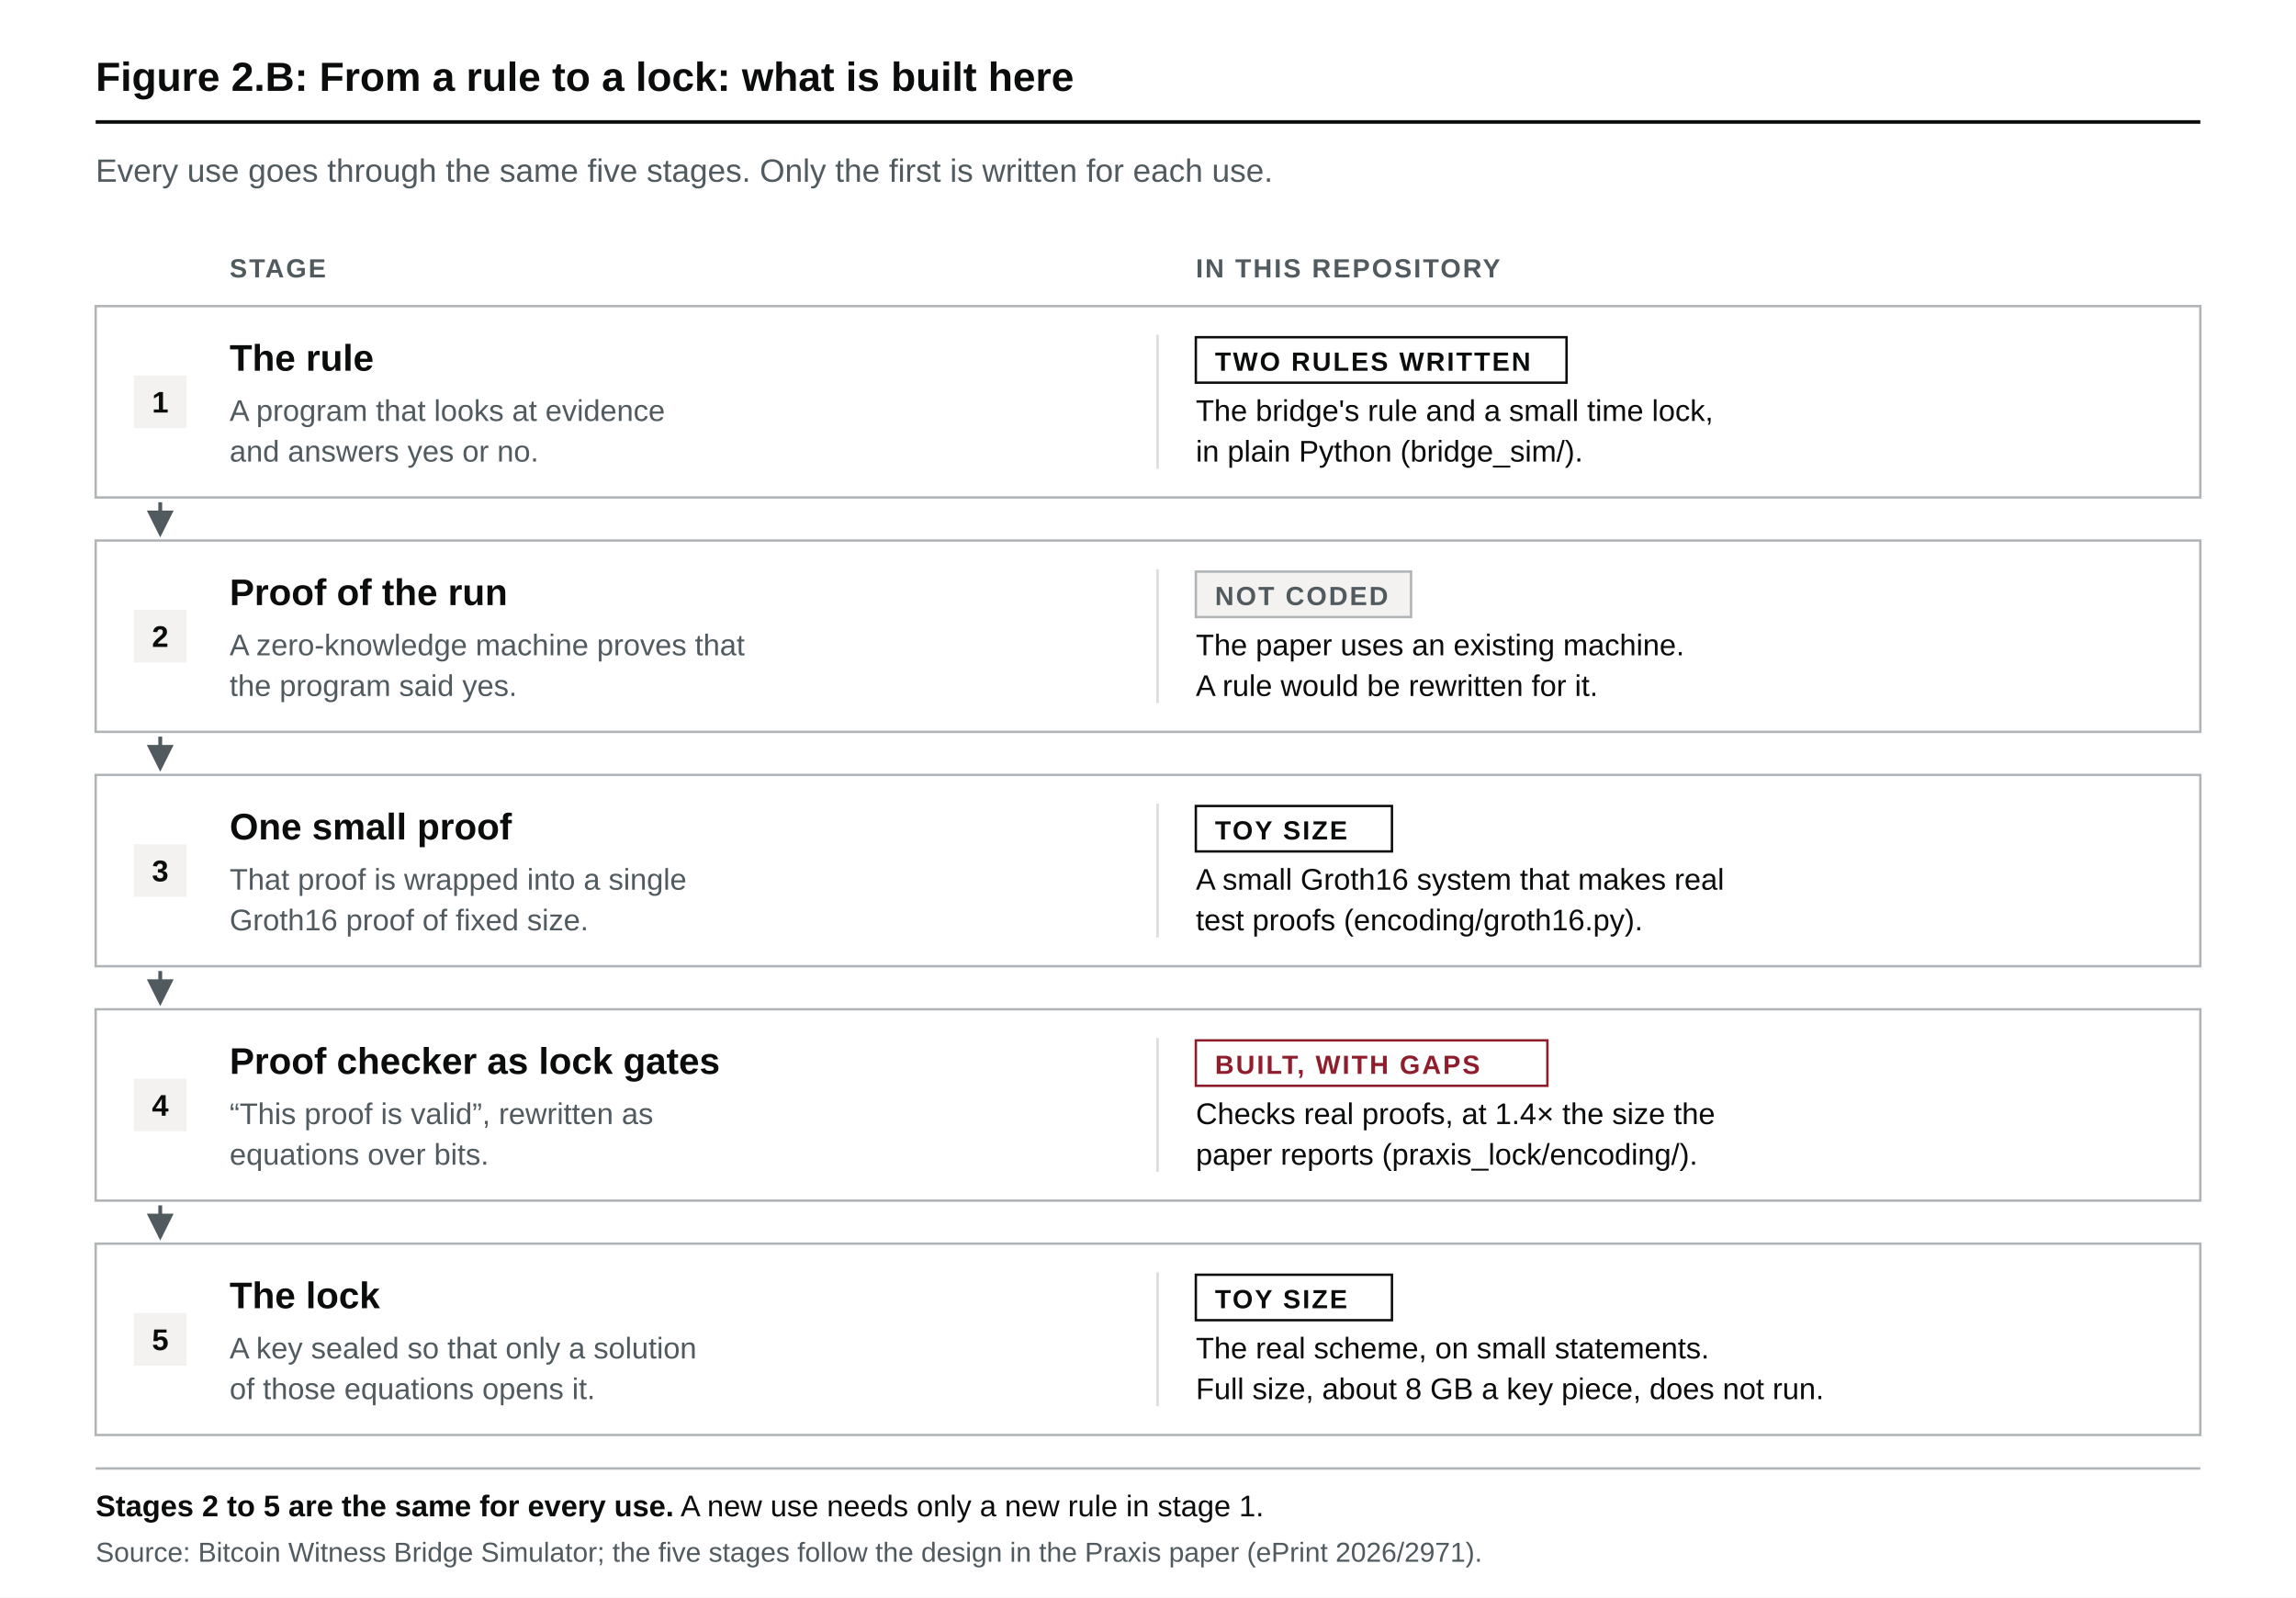
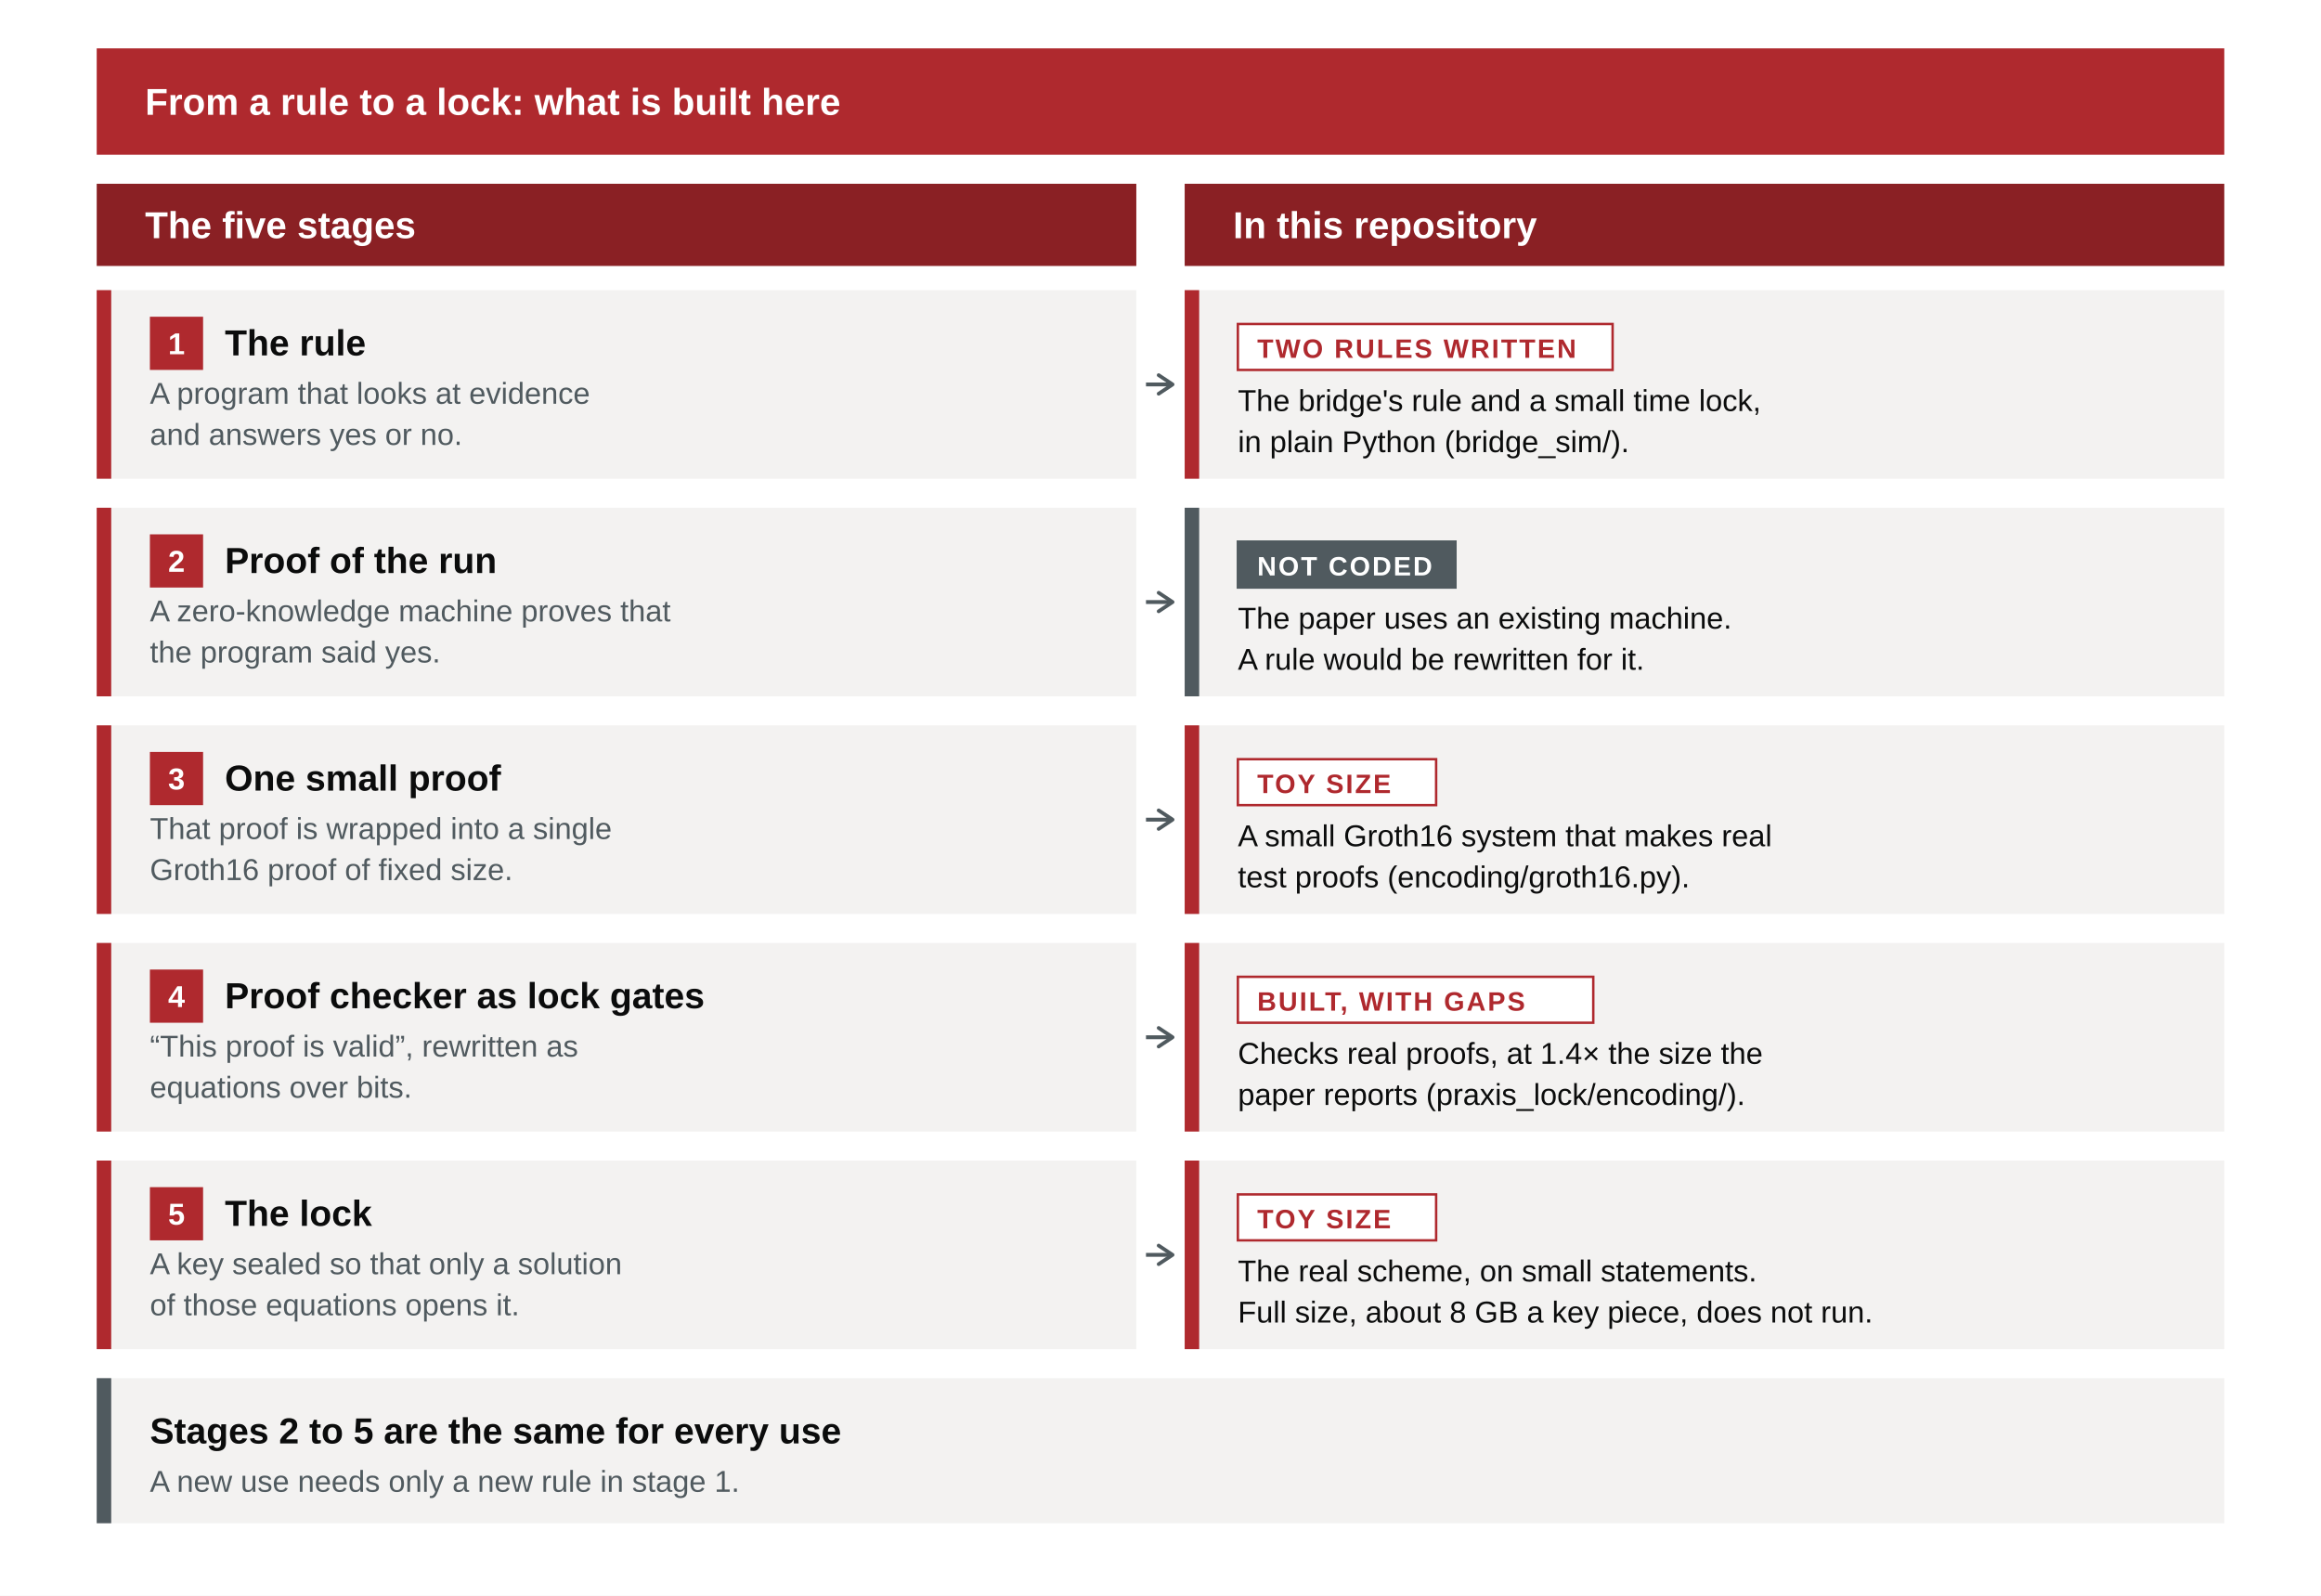
- <svg xmlns="http://www.w3.org/2000/svg" viewBox="0 0 960 668" width="960" height="668" role="img" aria-labelledby="t d" font-family="Arial, Helvetica, 'Liberation Sans', sans-serif">
+ <svg xmlns="http://www.w3.org/2000/svg" viewBox="0 0 960 660" width="960" height="660" role="img" aria-labelledby="t d" font-family="Arial, Helvetica, 'Liberation Sans', sans-serif">
  <defs>
-     <marker id="a" viewBox="0 0 10 10" refX="8.5" refY="5" markerWidth="7" markerHeight="7" orient="auto-start-reverse">
-       <path d="M0 0 L10 5 L0 10 z" fill="#505A5F" />
+     <marker id="r" viewBox="0 0 10 10" refX="8" refY="5" markerWidth="6" markerHeight="6" orient="auto-start-reverse">
+       <path d="M2 1L8 5L2 9" fill="none" stroke="#AF292E" stroke-width="1.6" stroke-linecap="round" stroke-linejoin="round" />
+     </marker>
+     <marker id="g" viewBox="0 0 10 10" refX="8" refY="5" markerWidth="6" markerHeight="6" orient="auto-start-reverse">
+       <path d="M2 1L8 5L2 9" fill="none" stroke="#505A5F" stroke-width="1.6" stroke-linecap="round" stroke-linejoin="round" />
    </marker>
  </defs>
-   <rect width="960" height="668" fill="#FFFFFF" />
-   <text x="40" y="38" font-size="17" fill="#0B0C0C" font-weight="700">Figure 2.B: From a rule to a lock: what is built here</text>
-   <line x1="40" y1="51" x2="920" y2="51" stroke="#0B0C0C" stroke-width="1.5" />
-   <text x="40" y="76" font-size="13.5" fill="#505A5F">Every use goes through the same five stages. Only the first is written for each use.</text>
-   <text x="96" y="116" font-size="11" fill="#505A5F" font-weight="700" letter-spacing="0.8">STAGE</text>
-   <text x="500" y="116" font-size="11" fill="#505A5F" font-weight="700" letter-spacing="0.8">IN THIS REPOSITORY</text>
-   <rect x="40" y="128" width="880" height="80" fill="#FFFFFF" stroke="#B1B4B6" />
-   <rect x="56" y="157" width="22" height="22" fill="#F3F2F1" />
-   <text x="67.0" y="172.5" font-size="12.5" fill="#0B0C0C" font-weight="700" text-anchor="middle">1</text>
-   <text x="96" y="155" font-size="15.5" fill="#0B0C0C" font-weight="700">The rule</text>
-   <text x="96" y="176" font-size="12.5" fill="#505A5F">A program that looks at evidence</text>
-   <text x="96" y="193" font-size="12.5" fill="#505A5F">and answers yes or no.</text>
-   <line x1="484" y1="140" x2="484" y2="196" stroke="#DADCDD" />
-   <rect x="500" y="141" width="155" height="19" fill="#FFFFFF" stroke="#0B0C0C" />
-   <text x="508" y="155" font-size="11" fill="#0B0C0C" font-weight="700" letter-spacing="0.8">TWO RULES WRITTEN</text>
-   <text x="500" y="176" font-size="12.5" fill="#0B0C0C">The bridge's rule and a small time lock,</text>
-   <text x="500" y="193" font-size="12.5" fill="#0B0C0C">in plain Python (bridge_sim/).</text>
-   <rect x="40" y="226" width="880" height="80" fill="#FFFFFF" stroke="#B1B4B6" />
-   <rect x="56" y="255" width="22" height="22" fill="#F3F2F1" />
-   <text x="67.0" y="270.5" font-size="12.5" fill="#0B0C0C" font-weight="700" text-anchor="middle">2</text>
-   <text x="96" y="253" font-size="15.5" fill="#0B0C0C" font-weight="700">Proof of the run</text>
-   <text x="96" y="274" font-size="12.5" fill="#505A5F">A zero-knowledge machine proves that</text>
-   <text x="96" y="291" font-size="12.5" fill="#505A5F">the program said yes.</text>
-   <line x1="484" y1="238" x2="484" y2="294" stroke="#DADCDD" />
-   <rect x="500" y="239" width="90" height="19" fill="#F3F2F1" stroke="#B1B4B6" />
-   <text x="508" y="253" font-size="11" fill="#505A5F" font-weight="700" letter-spacing="0.8">NOT CODED</text>
-   <text x="500" y="274" font-size="12.5" fill="#0B0C0C">The paper uses an existing machine.</text>
-   <text x="500" y="291" font-size="12.5" fill="#0B0C0C">A rule would be rewritten for it.</text>
-   <line x1="67" y1="210" x2="67" y2="223" stroke="#505A5F" stroke-width="1.6" marker-end="url(#a)" />
-   <rect x="40" y="324" width="880" height="80" fill="#FFFFFF" stroke="#B1B4B6" />
-   <rect x="56" y="353" width="22" height="22" fill="#F3F2F1" />
-   <text x="67.0" y="368.5" font-size="12.5" fill="#0B0C0C" font-weight="700" text-anchor="middle">3</text>
-   <text x="96" y="351" font-size="15.5" fill="#0B0C0C" font-weight="700">One small proof</text>
-   <text x="96" y="372" font-size="12.5" fill="#505A5F">That proof is wrapped into a single</text>
-   <text x="96" y="389" font-size="12.5" fill="#505A5F">Groth16 proof of fixed size.</text>
-   <line x1="484" y1="336" x2="484" y2="392" stroke="#DADCDD" />
-   <rect x="500" y="337" width="82" height="19" fill="#FFFFFF" stroke="#0B0C0C" />
-   <text x="508" y="351" font-size="11" fill="#0B0C0C" font-weight="700" letter-spacing="0.8">TOY SIZE</text>
-   <text x="500" y="372" font-size="12.5" fill="#0B0C0C">A small Groth16 system that makes real</text>
-   <text x="500" y="389" font-size="12.5" fill="#0B0C0C">test proofs (encoding/groth16.py).</text>
-   <line x1="67" y1="308" x2="67" y2="321" stroke="#505A5F" stroke-width="1.6" marker-end="url(#a)" />
-   <rect x="40" y="422" width="880" height="80" fill="#FFFFFF" stroke="#B1B4B6" />
-   <rect x="56" y="451" width="22" height="22" fill="#F3F2F1" />
-   <text x="67.0" y="466.5" font-size="12.5" fill="#0B0C0C" font-weight="700" text-anchor="middle">4</text>
-   <text x="96" y="449" font-size="15.5" fill="#0B0C0C" font-weight="700">Proof checker as lock gates</text>
-   <text x="96" y="470" font-size="12.5" fill="#505A5F">“This proof is valid”, rewritten as</text>
-   <text x="96" y="487" font-size="12.5" fill="#505A5F">equations over bits.</text>
-   <line x1="484" y1="434" x2="484" y2="490" stroke="#DADCDD" />
-   <rect x="500" y="435" width="147" height="19" fill="#FFFFFF" stroke="#8F1D2C" />
-   <text x="508" y="449" font-size="11" fill="#8F1D2C" font-weight="700" letter-spacing="0.8">BUILT, WITH GAPS</text>
-   <text x="500" y="470" font-size="12.5" fill="#0B0C0C">Checks real proofs, at 1.4× the size the</text>
-   <text x="500" y="487" font-size="12.5" fill="#0B0C0C">paper reports (praxis_lock/encoding/).</text>
-   <line x1="67" y1="406" x2="67" y2="419" stroke="#505A5F" stroke-width="1.6" marker-end="url(#a)" />
-   <rect x="40" y="520" width="880" height="80" fill="#FFFFFF" stroke="#B1B4B6" />
-   <rect x="56" y="549" width="22" height="22" fill="#F3F2F1" />
-   <text x="67.0" y="564.5" font-size="12.5" fill="#0B0C0C" font-weight="700" text-anchor="middle">5</text>
-   <text x="96" y="547" font-size="15.5" fill="#0B0C0C" font-weight="700">The lock</text>
-   <text x="96" y="568" font-size="12.5" fill="#505A5F">A key sealed so that only a solution</text>
-   <text x="96" y="585" font-size="12.5" fill="#505A5F">of those equations opens it.</text>
-   <line x1="484" y1="532" x2="484" y2="588" stroke="#DADCDD" />
-   <rect x="500" y="533" width="82" height="19" fill="#FFFFFF" stroke="#0B0C0C" />
-   <text x="508" y="547" font-size="11" fill="#0B0C0C" font-weight="700" letter-spacing="0.8">TOY SIZE</text>
-   <text x="500" y="568" font-size="12.5" fill="#0B0C0C">The real scheme, on small statements.</text>
-   <text x="500" y="585" font-size="12.5" fill="#0B0C0C">Full size, about 8 GB a key piece, does not run.</text>
-   <line x1="67" y1="504" x2="67" y2="517" stroke="#505A5F" stroke-width="1.6" marker-end="url(#a)" />
-   <line x1="40" y1="614" x2="920" y2="614" stroke="#B1B4B6" stroke-width="1" />
-   <text x="40" y="634" font-size="12.5" fill="#0B0C0C">
-     <tspan font-weight="700">Stages 2 to 5 are the same for every use.</tspan> A new use needs only a new rule in stage 1.</text>
-   <text x="40" y="653" font-size="11.5" fill="#505A5F">Source: Bitcoin Witness Bridge Simulator; the five stages follow the design in the Praxis paper (ePrint 2026/2971).</text>
+   <rect width="960" height="660" fill="#FFFFFF" />
+   <rect x="40" y="20" width="880" height="44" fill="#AF292E" />
+   <text x="60" y="47.5" font-size="15.5" fill="#FFFFFF" font-weight="700">From a rule to a lock: what is built here</text>
+   <rect x="40" y="76" width="430" height="34" fill="#8A2024" />
+   <text x="60" y="98.5" font-size="15.5" fill="#FFFFFF" font-weight="700">The five stages</text>
+   <rect x="490" y="76" width="430" height="34" fill="#8A2024" />
+   <text x="510" y="98.5" font-size="15.5" fill="#FFFFFF" font-weight="700">In this repository</text>
+   <rect x="40" y="120" width="430" height="78" fill="#F3F2F1" />
+   <rect x="40" y="120" width="6" height="78" fill="#AF292E" />
+   <rect x="62" y="131" width="22" height="22" fill="#AF292E" />
+   <text x="73.0" y="146.5" font-size="12.5" fill="#FFFFFF" font-weight="700" text-anchor="middle">1</text>
+   <text x="93" y="147" font-size="15" fill="#0B0C0C" font-weight="700">The rule</text>
+   <text x="62" y="167" font-size="12.5" fill="#505A5F">A program that looks at evidence</text>
+   <text x="62" y="184" font-size="12.5" fill="#505A5F">and answers yes or no.</text>
+   <rect x="490" y="120" width="430" height="78" fill="#F3F2F1" />
+   <rect x="490" y="120" width="6" height="78" fill="#AF292E" />
+   <rect x="512" y="134" width="155" height="19" fill="#FFFFFF" stroke="#AF292E" />
+   <text x="520" y="148" font-size="11" fill="#AF292E" font-weight="700" letter-spacing="0.8">TWO RULES WRITTEN</text>
+   <text x="512" y="170" font-size="12.5" fill="#0B0C0C">The bridge's rule and a small time lock,</text>
+   <text x="512" y="187" font-size="12.5" fill="#0B0C0C">in plain Python (bridge_sim/).</text>
+   <line x1="474" y1="159.0" x2="485" y2="159.0" stroke="#505A5F" stroke-width="1.6" marker-end="url(#g)" />
+   <rect x="40" y="210" width="430" height="78" fill="#F3F2F1" />
+   <rect x="40" y="210" width="6" height="78" fill="#AF292E" />
+   <rect x="62" y="221" width="22" height="22" fill="#AF292E" />
+   <text x="73.0" y="236.5" font-size="12.5" fill="#FFFFFF" font-weight="700" text-anchor="middle">2</text>
+   <text x="93" y="237" font-size="15" fill="#0B0C0C" font-weight="700">Proof of the run</text>
+   <text x="62" y="257" font-size="12.5" fill="#505A5F">A zero-knowledge machine proves that</text>
+   <text x="62" y="274" font-size="12.5" fill="#505A5F">the program said yes.</text>
+   <rect x="490" y="210" width="430" height="78" fill="#F3F2F1" />
+   <rect x="490" y="210" width="6" height="78" fill="#505A5F" />
+   <rect x="512" y="224" width="90" height="19" fill="#505A5F" stroke="#505A5F" />
+   <text x="520" y="238" font-size="11" fill="#FFFFFF" font-weight="700" letter-spacing="0.8">NOT CODED</text>
+   <text x="512" y="260" font-size="12.5" fill="#0B0C0C">The paper uses an existing machine.</text>
+   <text x="512" y="277" font-size="12.5" fill="#0B0C0C">A rule would be rewritten for it.</text>
+   <line x1="474" y1="249.0" x2="485" y2="249.0" stroke="#505A5F" stroke-width="1.6" marker-end="url(#g)" />
+   <rect x="40" y="300" width="430" height="78" fill="#F3F2F1" />
+   <rect x="40" y="300" width="6" height="78" fill="#AF292E" />
+   <rect x="62" y="311" width="22" height="22" fill="#AF292E" />
+   <text x="73.0" y="326.5" font-size="12.5" fill="#FFFFFF" font-weight="700" text-anchor="middle">3</text>
+   <text x="93" y="327" font-size="15" fill="#0B0C0C" font-weight="700">One small proof</text>
+   <text x="62" y="347" font-size="12.5" fill="#505A5F">That proof is wrapped into a single</text>
+   <text x="62" y="364" font-size="12.5" fill="#505A5F">Groth16 proof of fixed size.</text>
+   <rect x="490" y="300" width="430" height="78" fill="#F3F2F1" />
+   <rect x="490" y="300" width="6" height="78" fill="#AF292E" />
+   <rect x="512" y="314" width="82" height="19" fill="#FFFFFF" stroke="#AF292E" />
+   <text x="520" y="328" font-size="11" fill="#AF292E" font-weight="700" letter-spacing="0.8">TOY SIZE</text>
+   <text x="512" y="350" font-size="12.5" fill="#0B0C0C">A small Groth16 system that makes real</text>
+   <text x="512" y="367" font-size="12.5" fill="#0B0C0C">test proofs (encoding/groth16.py).</text>
+   <line x1="474" y1="339.0" x2="485" y2="339.0" stroke="#505A5F" stroke-width="1.6" marker-end="url(#g)" />
+   <rect x="40" y="390" width="430" height="78" fill="#F3F2F1" />
+   <rect x="40" y="390" width="6" height="78" fill="#AF292E" />
+   <rect x="62" y="401" width="22" height="22" fill="#AF292E" />
+   <text x="73.0" y="416.5" font-size="12.5" fill="#FFFFFF" font-weight="700" text-anchor="middle">4</text>
+   <text x="93" y="417" font-size="15" fill="#0B0C0C" font-weight="700">Proof checker as lock gates</text>
+   <text x="62" y="437" font-size="12.5" fill="#505A5F">“This proof is valid”, rewritten as</text>
+   <text x="62" y="454" font-size="12.5" fill="#505A5F">equations over bits.</text>
+   <rect x="490" y="390" width="430" height="78" fill="#F3F2F1" />
+   <rect x="490" y="390" width="6" height="78" fill="#AF292E" />
+   <rect x="512" y="404" width="147" height="19" fill="#FFFFFF" stroke="#AF292E" />
+   <text x="520" y="418" font-size="11" fill="#AF292E" font-weight="700" letter-spacing="0.8">BUILT, WITH GAPS</text>
+   <text x="512" y="440" font-size="12.5" fill="#0B0C0C">Checks real proofs, at 1.4× the size the</text>
+   <text x="512" y="457" font-size="12.5" fill="#0B0C0C">paper reports (praxis_lock/encoding/).</text>
+   <line x1="474" y1="429.0" x2="485" y2="429.0" stroke="#505A5F" stroke-width="1.6" marker-end="url(#g)" />
+   <rect x="40" y="480" width="430" height="78" fill="#F3F2F1" />
+   <rect x="40" y="480" width="6" height="78" fill="#AF292E" />
+   <rect x="62" y="491" width="22" height="22" fill="#AF292E" />
+   <text x="73.0" y="506.5" font-size="12.5" fill="#FFFFFF" font-weight="700" text-anchor="middle">5</text>
+   <text x="93" y="507" font-size="15" fill="#0B0C0C" font-weight="700">The lock</text>
+   <text x="62" y="527" font-size="12.5" fill="#505A5F">A key sealed so that only a solution</text>
+   <text x="62" y="544" font-size="12.5" fill="#505A5F">of those equations opens it.</text>
+   <rect x="490" y="480" width="430" height="78" fill="#F3F2F1" />
+   <rect x="490" y="480" width="6" height="78" fill="#AF292E" />
+   <rect x="512" y="494" width="82" height="19" fill="#FFFFFF" stroke="#AF292E" />
+   <text x="520" y="508" font-size="11" fill="#AF292E" font-weight="700" letter-spacing="0.8">TOY SIZE</text>
+   <text x="512" y="530" font-size="12.5" fill="#0B0C0C">The real scheme, on small statements.</text>
+   <text x="512" y="547" font-size="12.5" fill="#0B0C0C">Full size, about 8 GB a key piece, does not run.</text>
+   <line x1="474" y1="519.0" x2="485" y2="519.0" stroke="#505A5F" stroke-width="1.6" marker-end="url(#g)" />
+   <rect x="40" y="570" width="880" height="60" fill="#F3F2F1" />
+   <rect x="40" y="570" width="6" height="60" fill="#505A5F" />
+   <text x="62" y="597" font-size="15" fill="#0B0C0C" font-weight="700">Stages 2 to 5 are the same for every use</text>
+   <text x="62" y="617" font-size="12.5" fill="#505A5F">A new use needs only a new rule in stage 1.</text>
</svg>
